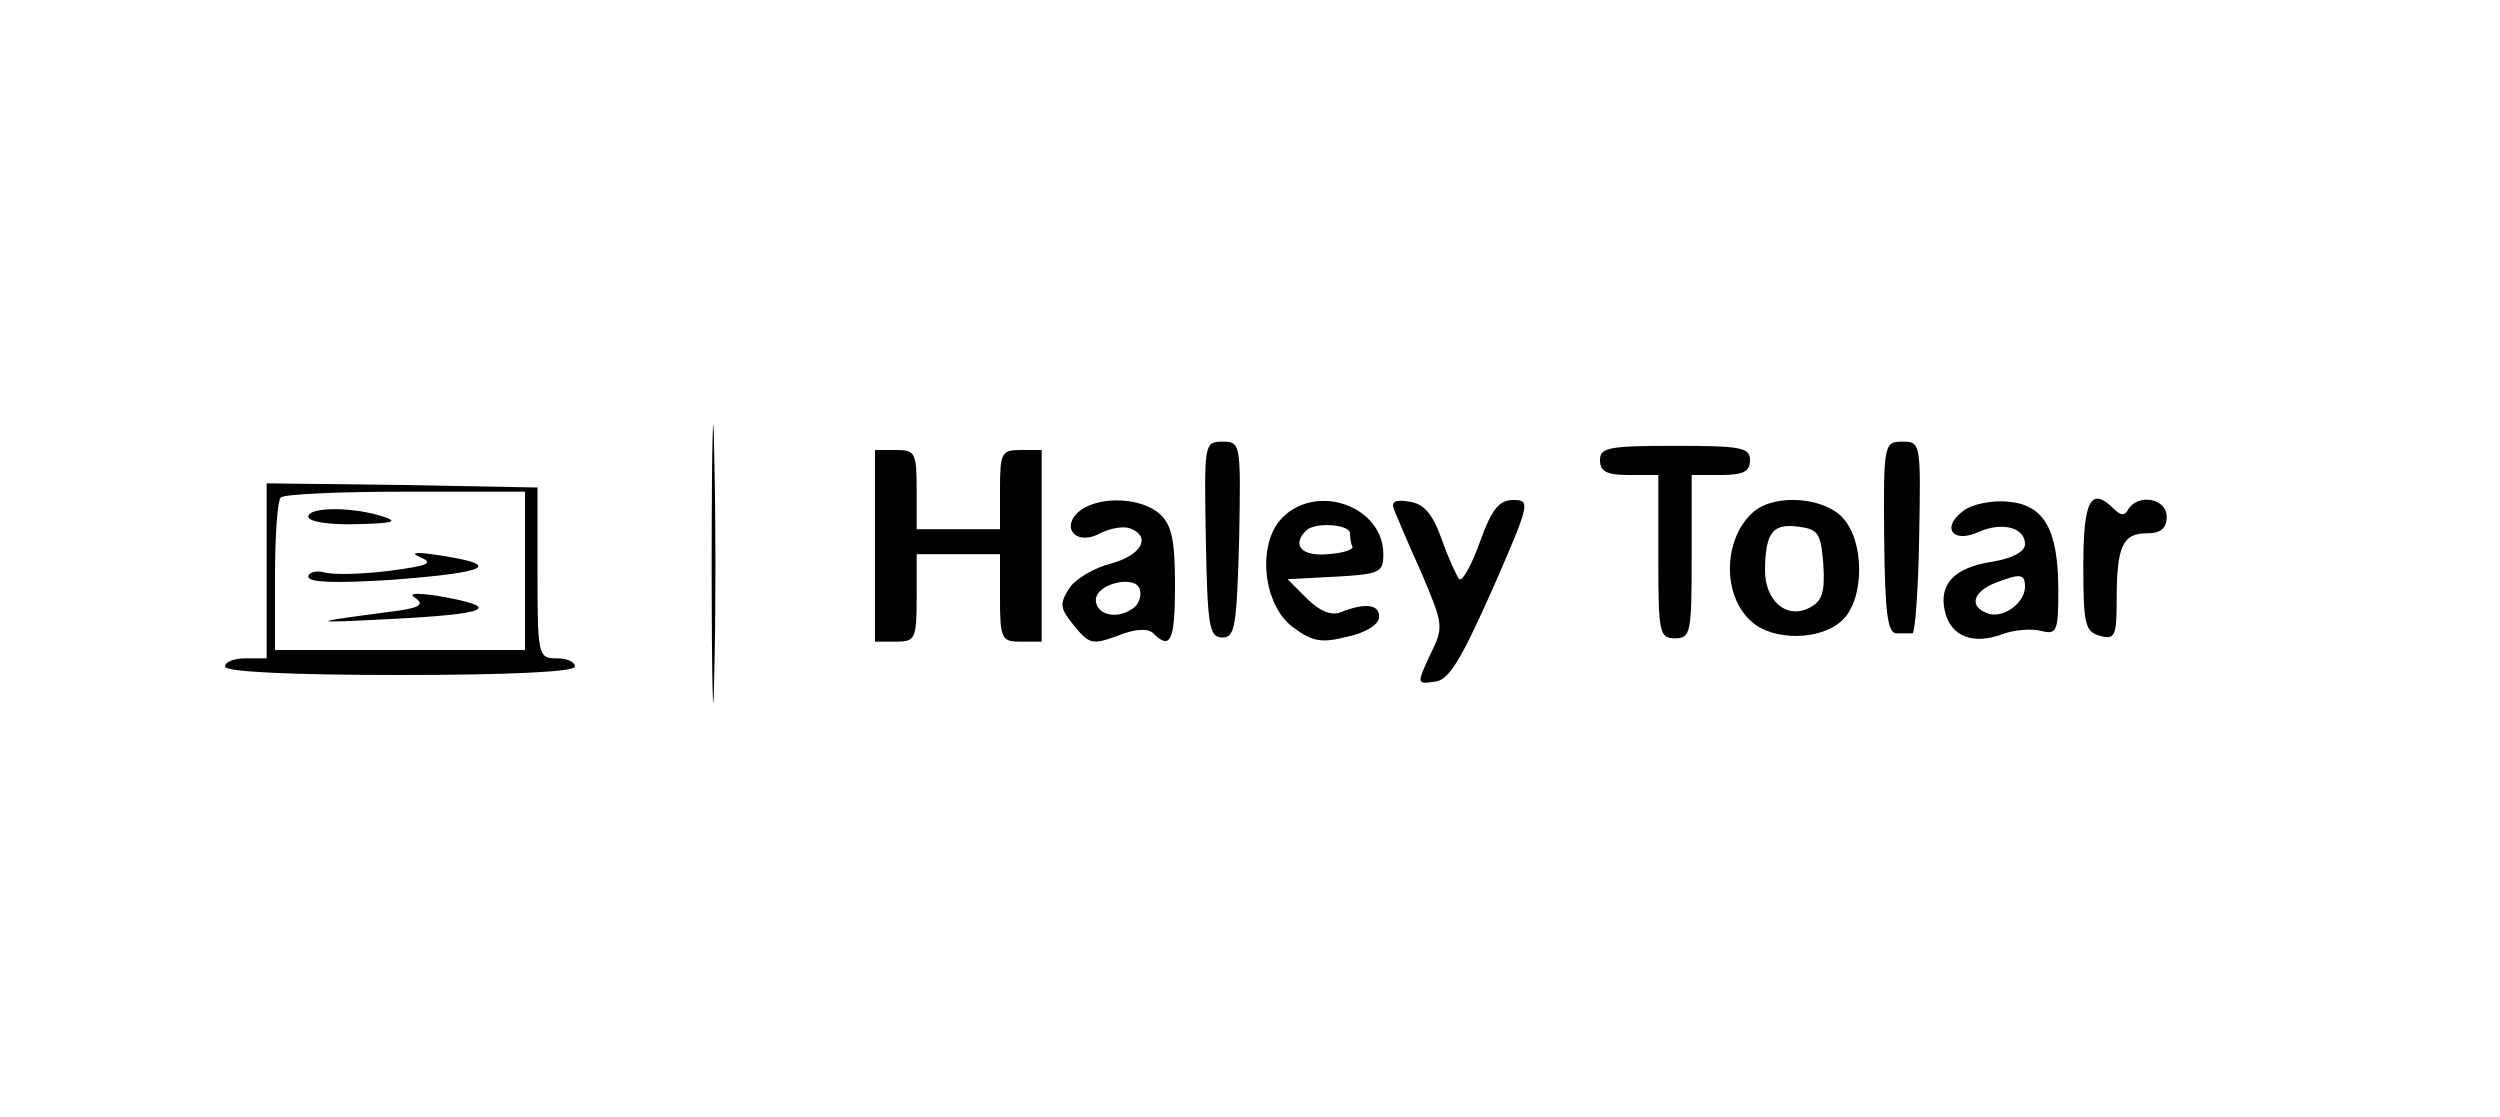
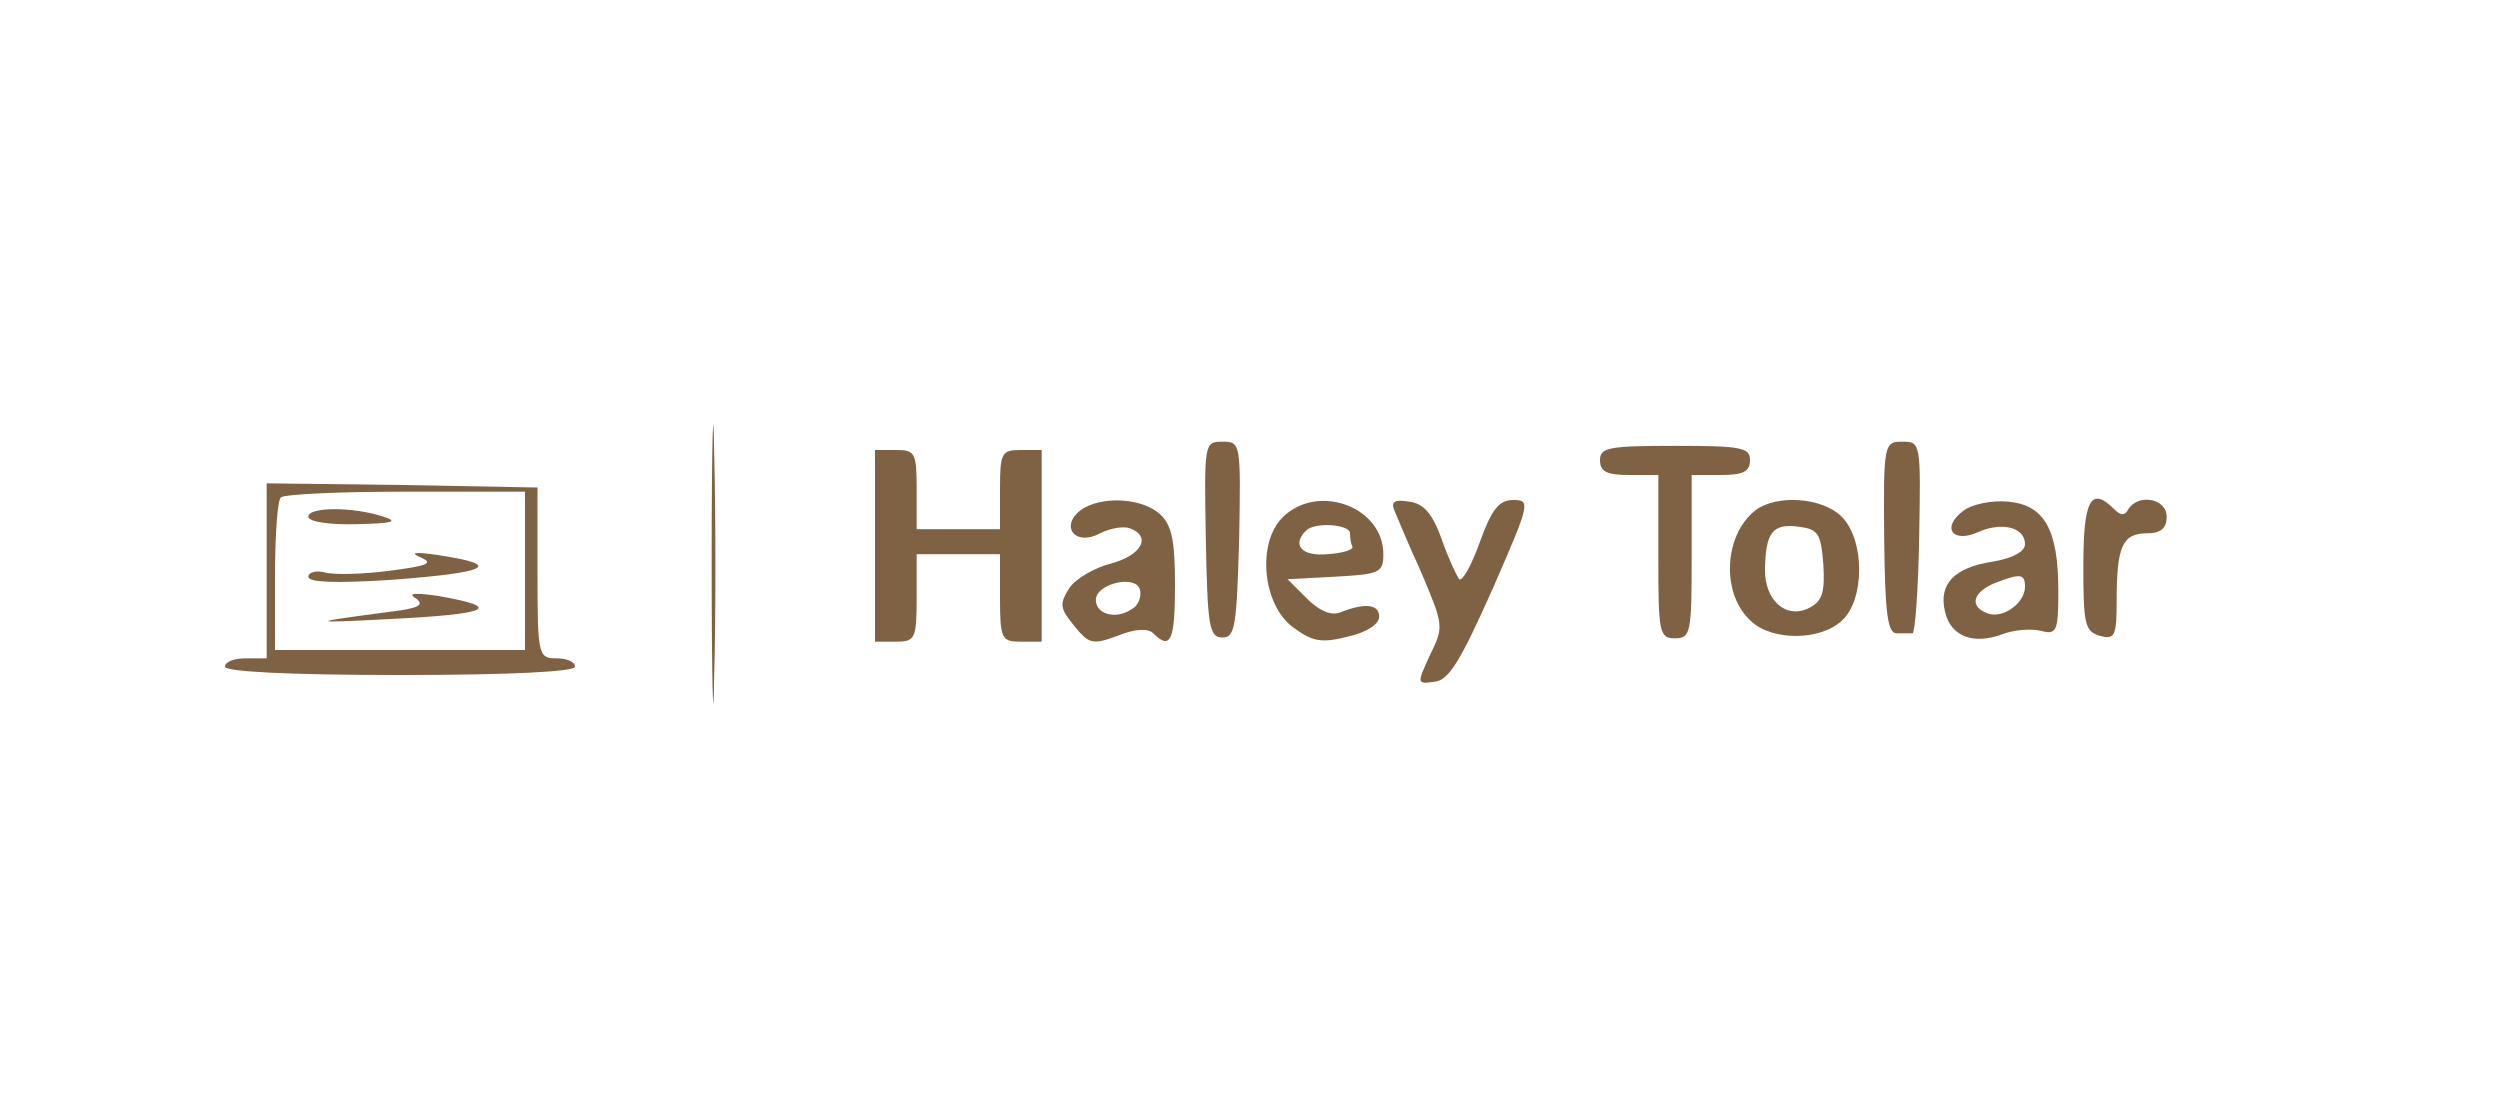
<svg xmlns="http://www.w3.org/2000/svg" version="1.0" width="300pt" height="134pt" viewBox="0 0 300 134" preserveAspectRatio="xMidYMid meet">
-   <g transform="translate(0,134) scale(0.1,-0.1)" fill="#000000" stroke="none">
+   <g transform="translate(0,134) scale(0.1,-0.1)" fill="#7F6244" stroke="none">
    <path d="M854 665 c0 -148 2 -211 3 -138 2 72 2 194 0 270 -1 76 -3 17 -3 -132z" />
    <path d="M1447 693 c2 -105 4 -118 20 -118 15 0 17 13 20 118 2 115 2 117 -20 117 -22 0 -22 -2 -20 -117z" />
    <path d="M1920 788 c0 -14 8 -18 35 -18 l35 0 0 -98 c0 -91 1 -98 20 -98 19 0 20 7 20 98 l0 98 35 0 c27 0 35 4 35 18 0 15 -11 17 -90 17 -79 0 -90 -2 -90 -17z" />
    <path d="M2261 695 c1 -91 4 -115 15 -115 8 0 16 0 19 0 3 0 7 52 8 115 2 113 2 115 -20 115 -22 0 -23 -2 -22 -115z" />
    <path d="M1050 685 l0 -115 25 0 c23 0 25 3 25 53 l0 52 50 0 50 0 0 -52 c0 -50 2 -53 25 -53 l25 0 0 115 0 115 -25 0 c-23 0 -25 -3 -25 -47 l0 -48 -50 0 -50 0 0 48 c0 44 -2 47 -25 47 l-25 0 0 -115z" />
    <path d="M320 655 l0 -105 -25 0 c-14 0 -25 -4 -25 -10 0 -6 77 -10 210 -10 133 0 210 4 210 10 0 6 -10 10 -22 10 -22 0 -23 3 -23 102 l0 103 -162 3 -163 2 0 -105z m310 0 l0 -95 -150 0 -150 0 0 88 c0 49 3 92 7 95 3 4 71 7 150 7 l143 0 0 -95z" />
    <path d="M370 720 c0 -6 25 -10 58 -9 43 1 51 3 32 9 -36 12 -90 12 -90 0z" />
    <path d="M505 671 c16 -7 8 -10 -38 -16 -31 -4 -66 -5 -77 -2 -11 3 -20 0 -20 -5 0 -7 32 -8 97 -4 121 9 138 18 58 30 -27 4 -34 3 -20 -3z" />
    <path d="M499 622 c11 -8 3 -12 -30 -16 -99 -13 -100 -14 -4 -9 123 6 141 14 60 28 -28 4 -36 3 -26 -3z" />
    <path d="M1297 728 c-26 -20 -6 -44 23 -28 12 6 28 9 36 6 26 -10 14 -32 -22 -42 -20 -5 -43 -18 -51 -30 -12 -19 -11 -24 6 -45 18 -22 22 -23 52 -12 22 9 37 9 43 3 21 -21 26 -8 26 58 0 54 -4 72 -18 85 -22 20 -71 22 -95 5z m61 -119 c-19 -13 -43 -6 -43 11 0 20 49 31 53 12 2 -8 -2 -19 -10 -23z" />
    <path d="M1539 719 c-31 -31 -24 -105 13 -132 23 -17 34 -19 65 -11 23 5 38 15 38 24 0 15 -17 17 -47 5 -11 -4 -25 2 -40 17 l-23 23 58 3 c53 3 57 5 57 27 0 57 -79 86 -121 44z m81 -19 c0 -5 1 -13 3 -16 1 -4 -13 -8 -30 -9 -31 -3 -43 11 -26 28 10 11 53 8 53 -3z" />
    <path d="M1673 728 c3 -7 17 -41 33 -76 26 -62 27 -64 10 -98 -16 -35 -16 -35 6 -32 17 2 31 26 69 111 45 103 46 107 25 107 -17 0 -26 -11 -40 -50 -10 -28 -21 -48 -25 -45 -3 4 -13 25 -21 48 -11 31 -22 43 -39 45 -17 3 -22 0 -18 -10z" />
    <path d="M2107 728 c-39 -30 -42 -102 -5 -134 25 -23 82 -23 108 1 28 25 28 97 0 125 -23 23 -77 27 -103 8z m81 -65 c2 -33 -1 -44 -16 -52 -28 -15 -55 8 -54 47 1 43 9 54 40 50 24 -3 27 -8 30 -45z" />
    <path d="M2356 727 c-27 -20 -13 -40 19 -25 28 12 55 5 55 -15 0 -9 -15 -17 -39 -21 -46 -7 -65 -27 -57 -60 7 -30 34 -40 69 -27 13 5 34 7 46 4 19 -5 21 -1 21 48 0 74 -17 103 -60 107 -19 2 -44 -3 -54 -11z m74 -91 c0 -20 -27 -39 -45 -32 -22 8 -18 25 8 36 31 12 37 12 37 -4z" />
    <path d="M2500 661 c0 -70 2 -79 20 -84 18 -5 20 0 20 43 0 64 7 80 36 80 17 0 24 6 24 20 0 22 -34 28 -46 9 -4 -8 -9 -8 -17 0 -28 28 -37 11 -37 -68z" />
  </g>
</svg>
